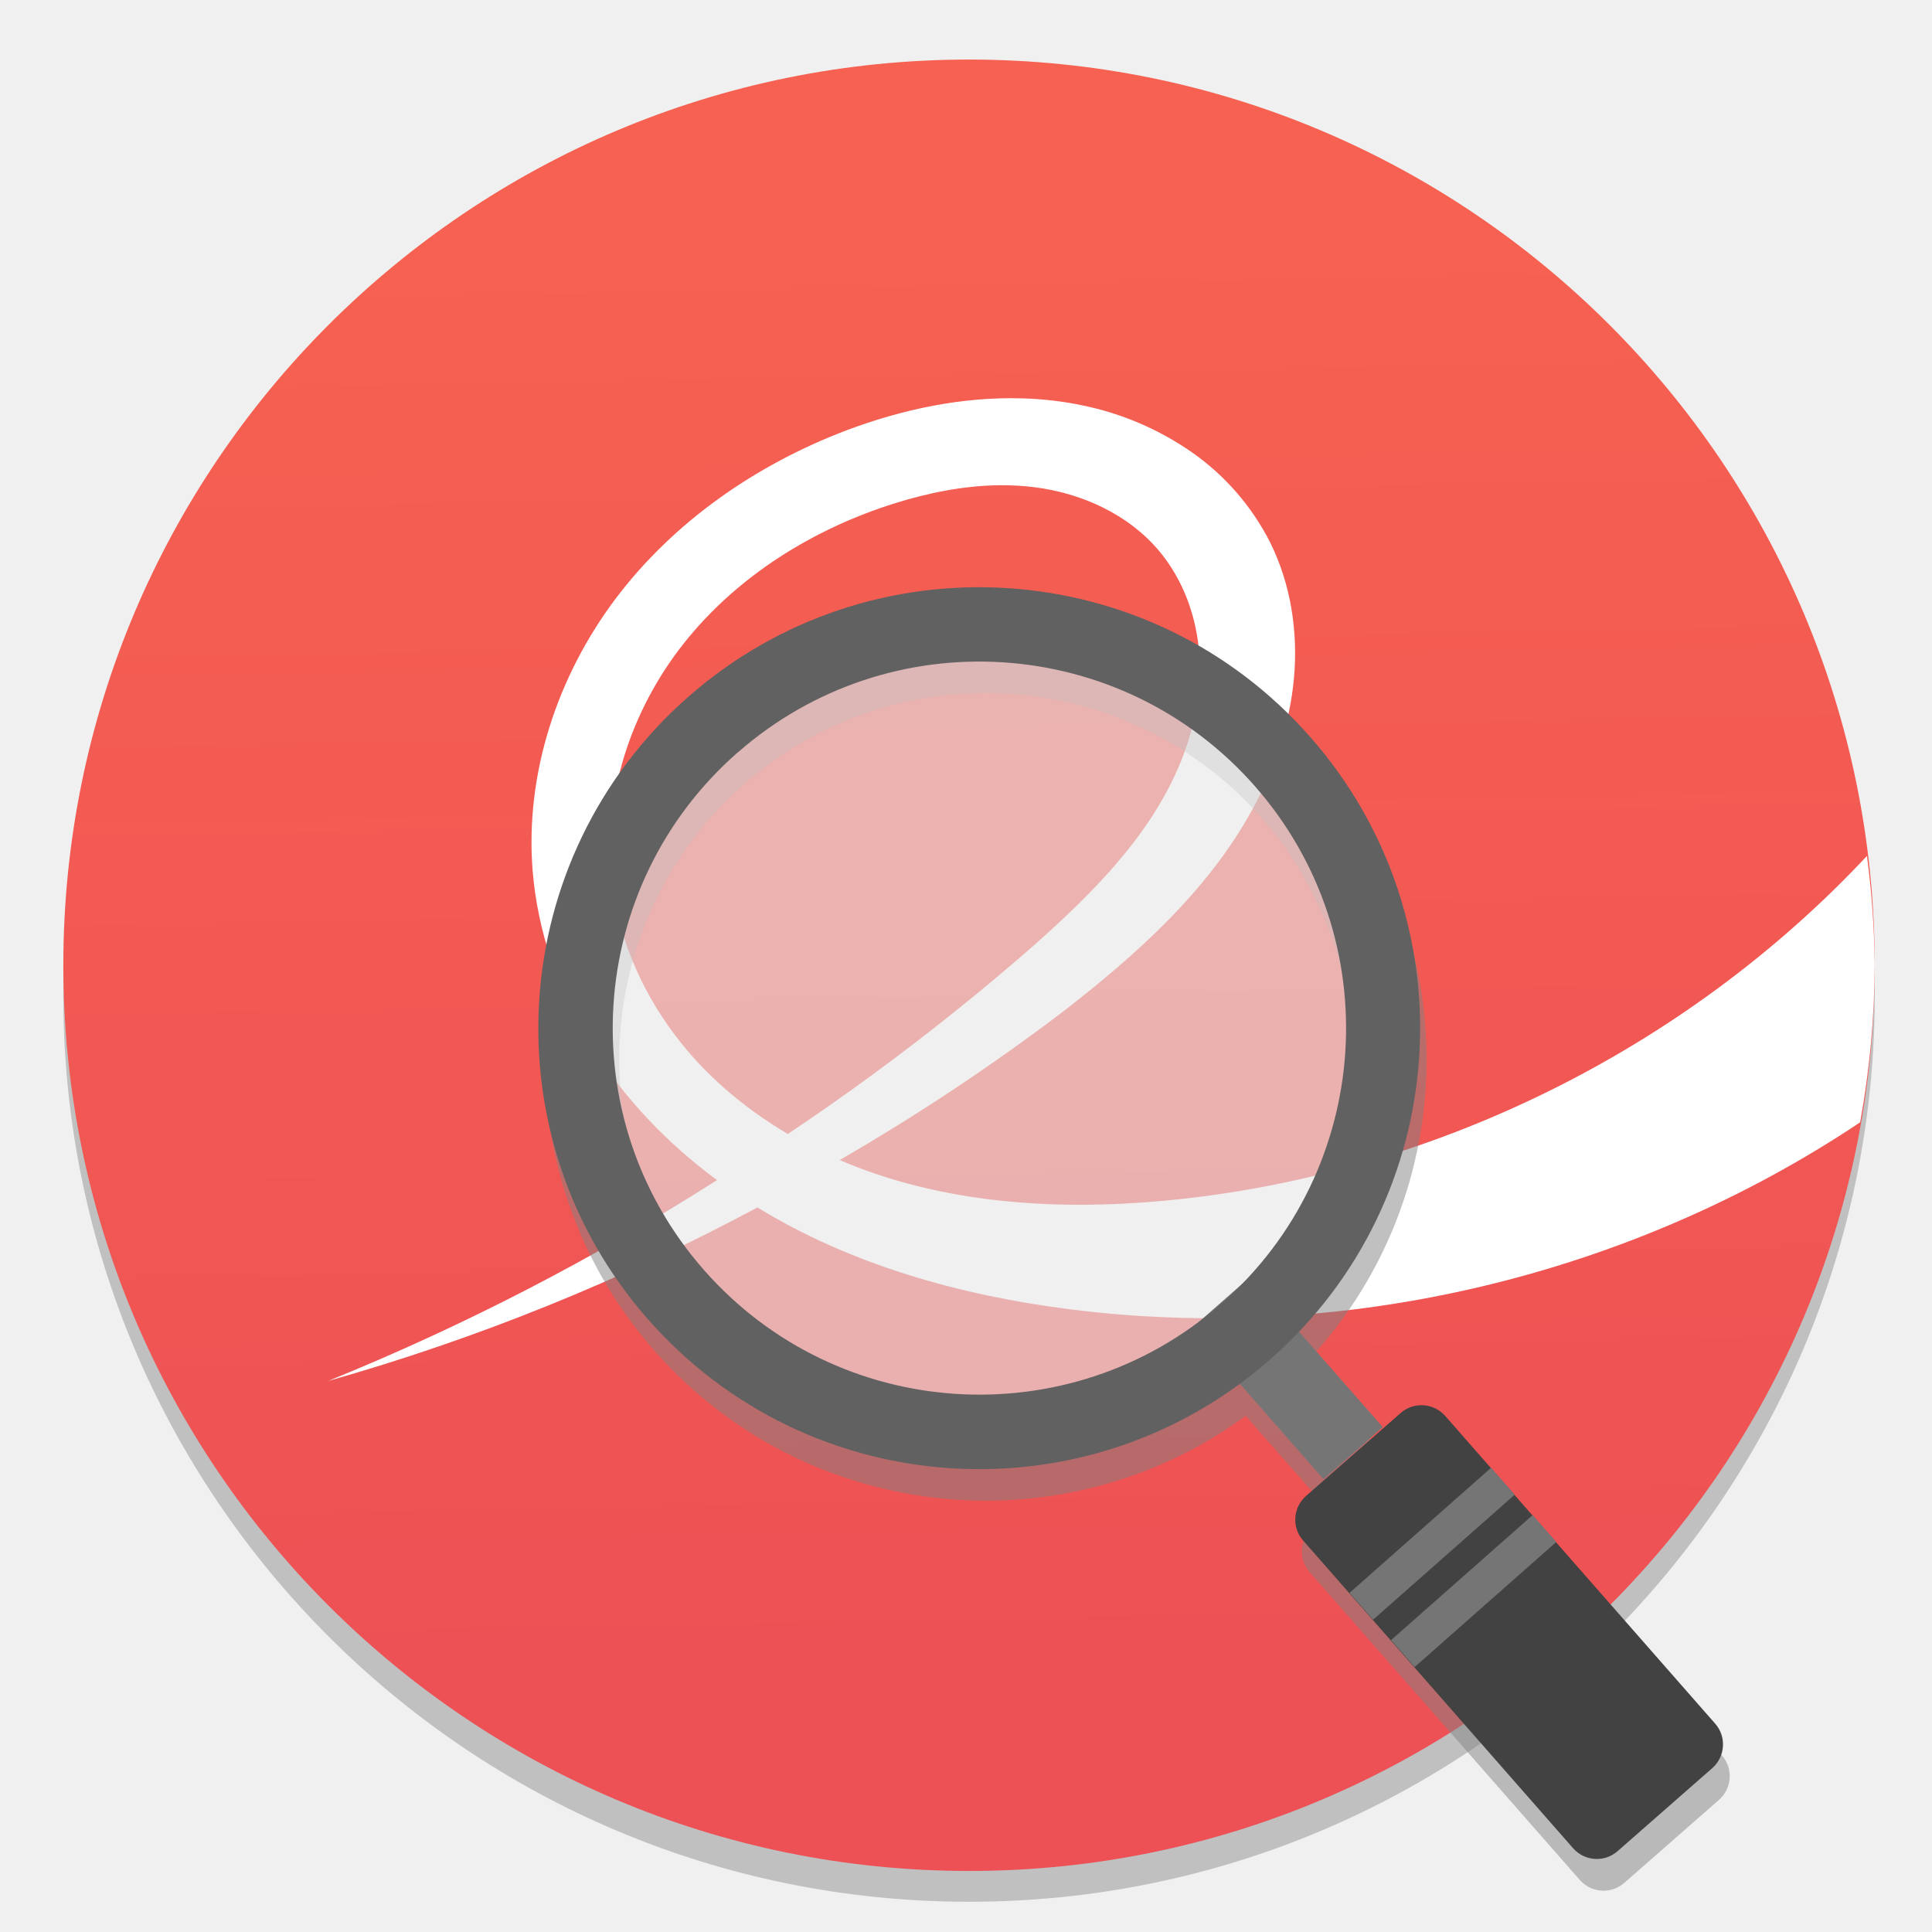
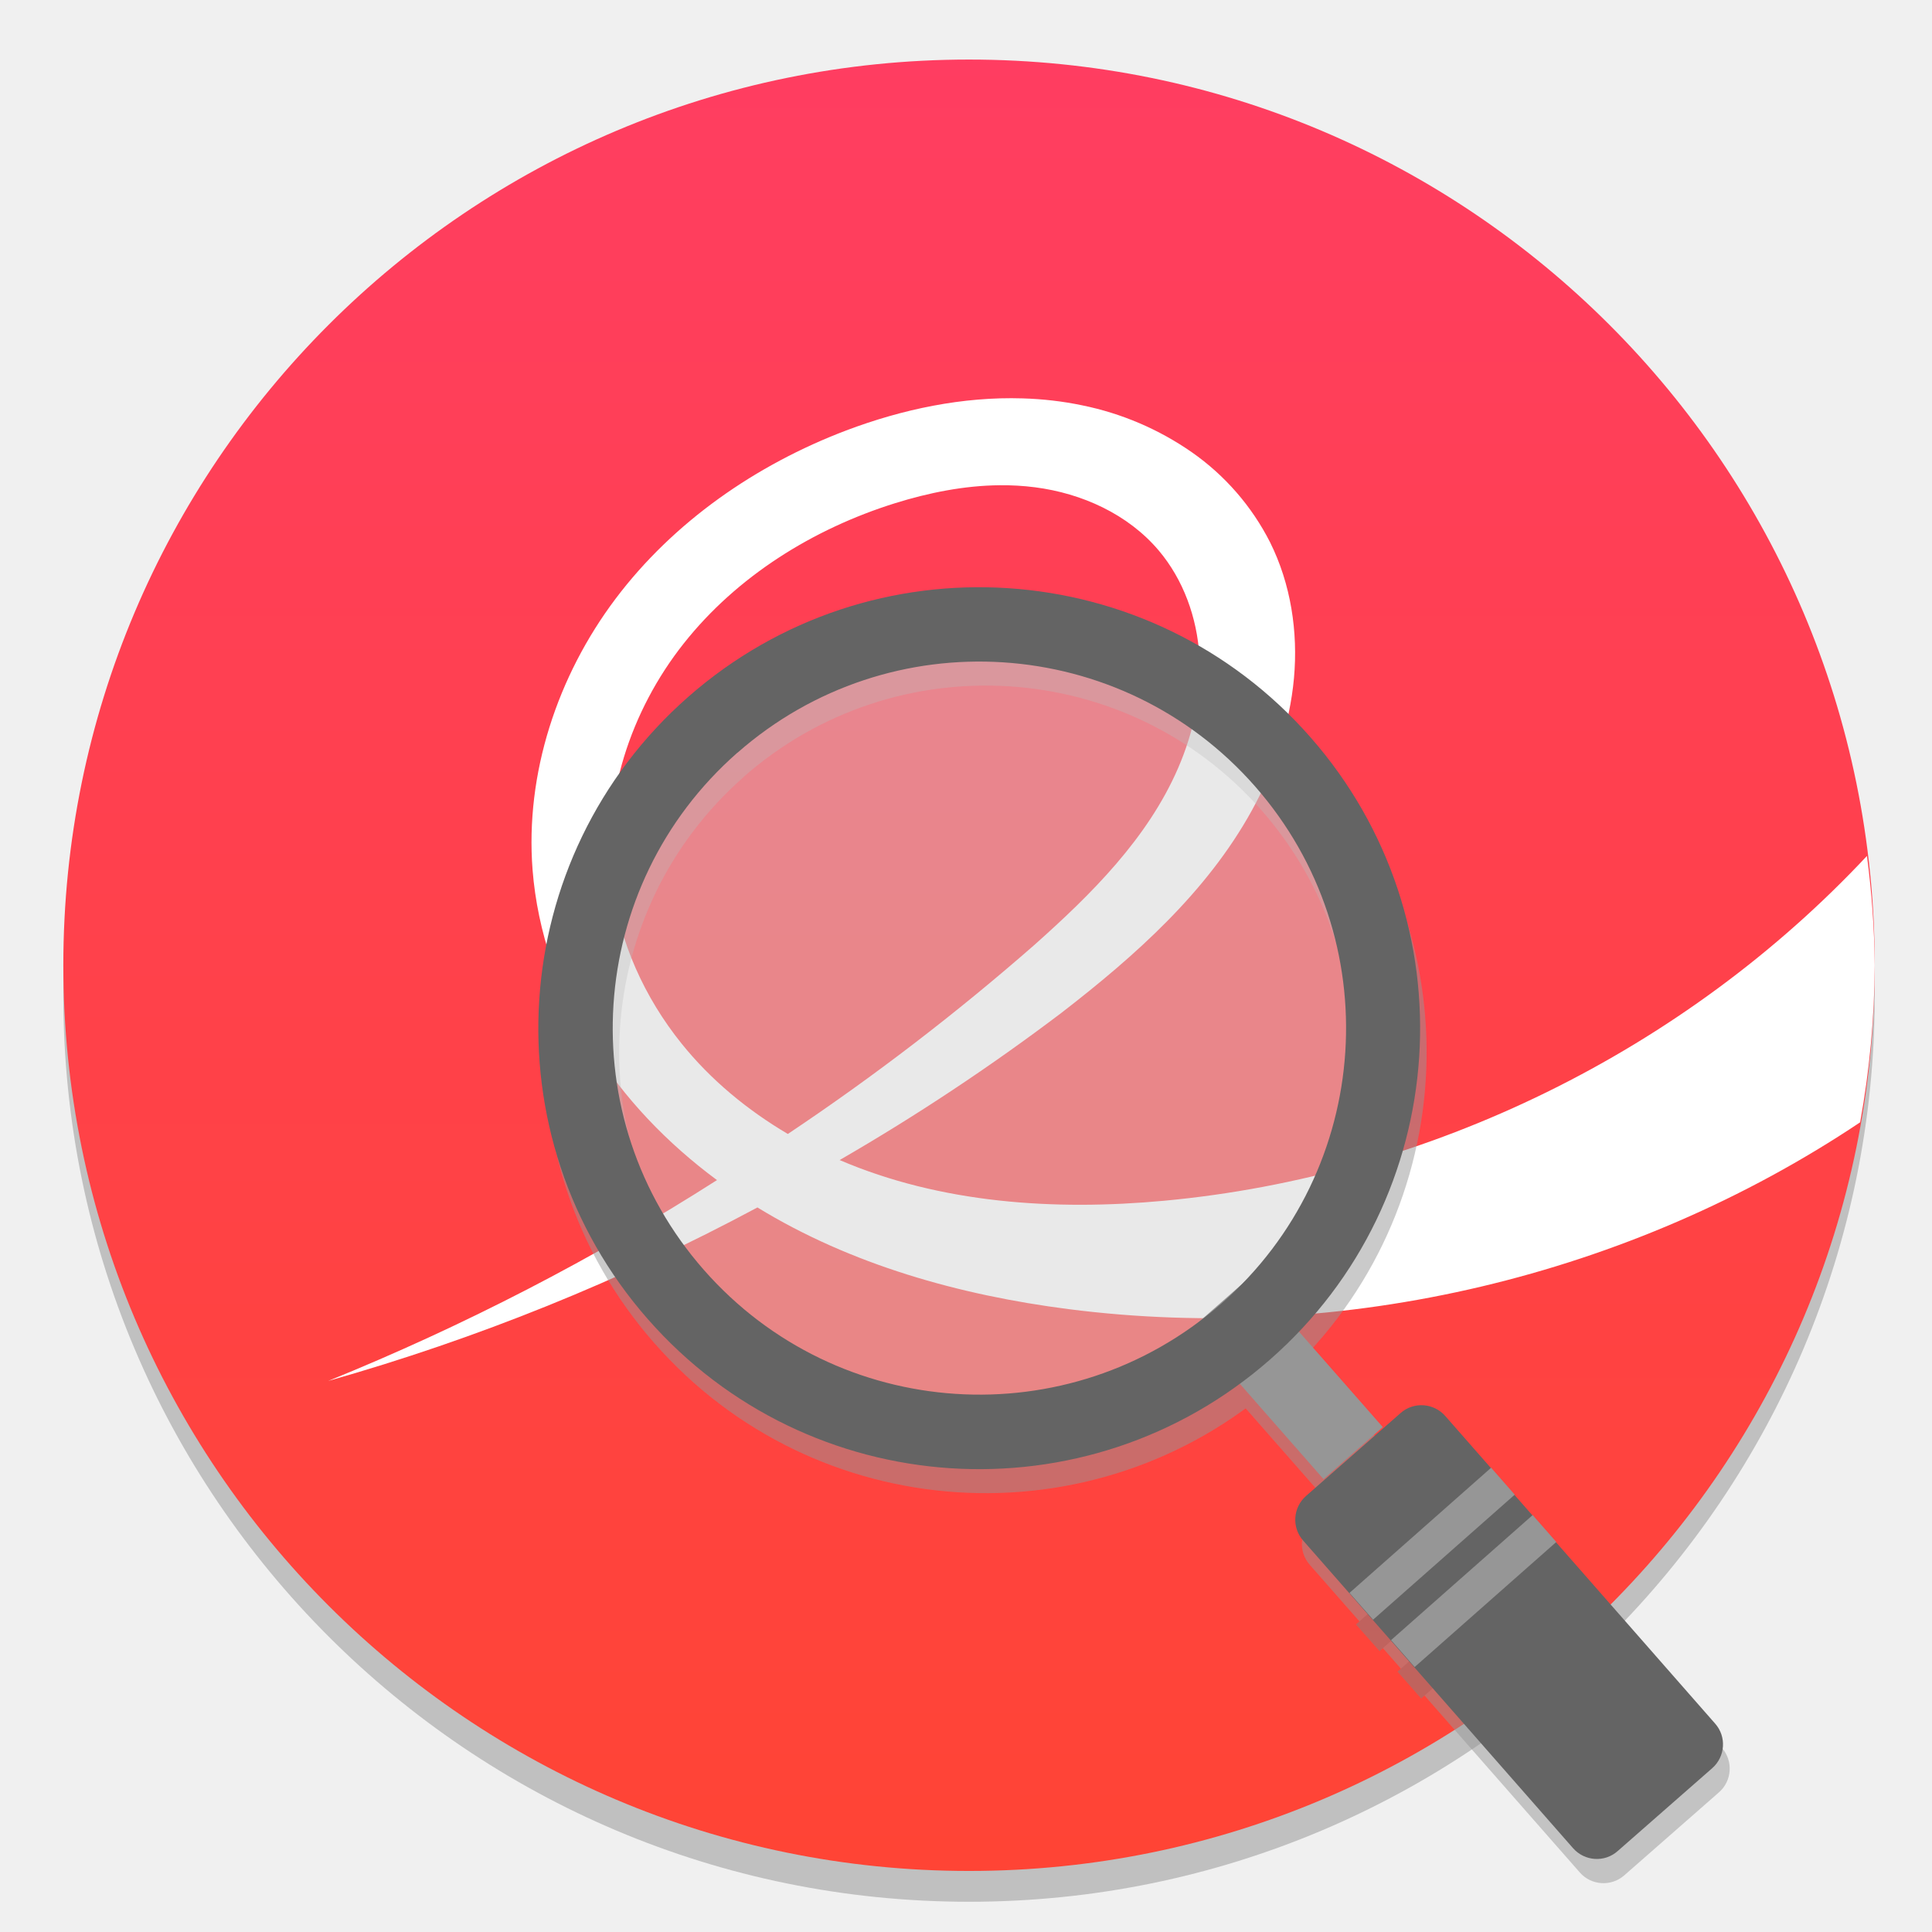
<svg xmlns="http://www.w3.org/2000/svg" width="64" height="64" version="1.1" viewBox="0 0 16.933 16.933">
  <defs>
-     <linearGradient id="a" x1="8.369" x2="8.618" y1="2.118" y2="15.36" gradientUnits="userSpaceOnUse">
-       <stop stop-color="#f66151" offset="0" />
-       <stop stop-color="#ed5055" offset="1" />
+     <linearGradient id="a-3" x1="-6.147" x2="-6.147" y1="-140.25" y2="-98.292" gradientTransform="matrix(.53033 0 0 .53033 11.536 71.99)" gradientUnits="userSpaceOnUse">
+       <stop stop-color="#ff3c69" offset="0" />
+       <stop stop-color="#ff462b" offset="1" />
    </linearGradient>
  </defs>
  <circle cx="8.493" cy="8.73" r="7.938" opacity=".2" stroke-width=".14" />
-   <circle cx="8.493" cy="8.46" r="7.938" fill="url(#a)" style="paint-order:normal" />
+   <circle cx="8.493" cy="8.46" r="7.938" fill="url(#a-3)" stroke-width=".14" />
  <path transform="scale(.26458)" d="m33.879 13.197c-1.982-0.063-3.984 0.358-5.848 1.062-2.988 1.135-5.721 3.026-7.643 5.58-1.923 2.556-2.994 5.787-2.746 8.975 0.163 2.066 0.869 4.078 1.959 5.84 1.072 1.734 2.512 3.226 4.15 4.438a79.403 79.403 0 0 1-12.881 6.654 71.134 71.134 0 0 0 14.221-5.748c3.093 1.895 6.697 2.906 10.309 3.369 9.103 1.164 18.591-1.091 26.219-6.189a30.001 30.001 0 0 0 0.484-5.203 30.001 30.001 0 0 0-0.258-3.621c-6.038 6.452-14.483 10.605-23.283 11.422-3.634 0.337-7.404 0.086-10.748-1.348a71.134 71.134 0 0 0 7.348-4.877c2.444-1.889 4.814-3.996 6.305-6.701 0.746-1.353 1.256-2.847 1.397-4.385 0.139-1.538-0.104-3.122-0.793-4.504a8.12 8.12 0 0 0-2.586-2.977 9.759 9.759 0 0 0-3.637-1.557c-0.65-0.136-1.308-0.21-1.969-0.23zm-0.764 2.877c0.391-0.004 0.783 0.018 1.172 0.068 1.555 0.2 3.08 0.893 4.094 2.09 0.821 0.97 1.272 2.228 1.35 3.496 0.08 1.268-0.198 2.544-0.703 3.711-1.009 2.332-2.87 4.178-4.768 5.867a79.403 79.403 0 0 1-8.162 6.258c-1.337-0.79-2.552-1.788-3.523-2.998-1.221-1.518-2.058-3.358-2.297-5.291-0.349-2.82 0.607-5.731 2.371-7.959 1.764-2.228 4.285-3.797 6.998-4.646 1.123-0.35 2.296-0.585 3.469-0.596z" color="#000000" fill="#fff" stroke-width="1.696" />
  <circle cx="-330.35" cy="-328.38" r="0" fill="#5e4aa6" stroke-width=".265" />
  <g transform="matrix(1.0562 -.21394 .21394 1.0562 -62.513 -292.34)" fill="#828282" opacity=".5">
    <path class="st0" d="m9.143 284.31c1.733 0 3.137 1.405 3.137 3.137 0 1.733-1.405 3.137-3.137 3.137s-3.137-1.405-3.137-3.137 1.405-3.137 3.137-3.137z" clip-rule="evenodd" fill-rule="evenodd" opacity=".5" stroke-width=".157" />
-     <rect class="st1" transform="rotate(-29.829)" x="-135.36" y="256.88" width=".641" height="1.629" stroke-width=".157" />
+     <rect class="st1" transform="rotate(-29.829)" x="-135.32" y="256.84" width=".641" height="1.629" fill="#969696" stroke-width=".157" />
    <g clip-rule="evenodd" fill-rule="evenodd" stroke-width=".157">
-       <path class="st2" d="m10.995 291.69 0.889-0.509c0.123-0.071 0.28-0.027 0.35 0.094l1.656 2.889c0.071 0.123 0.028 0.28-0.094 0.35l-0.889 0.509c-0.123 0.071-0.28 0.028-0.35-0.094l-1.656-2.889c-0.071-0.123-0.028-0.28 0.094-0.35z" />
+       <path class="st2" d="m11.007 291.63 0.889-0.509c0.123-0.071 0.28-0.027 0.35 0.094l1.656 2.889c0.071 0.123 0.028 0.28-0.094 0.35l-0.889 0.509c-0.123 0.071-0.28 0.028-0.35-0.094l-1.656-2.889c-0.071-0.123-0.028-0.28 0.094-0.35z" fill="#969696" />
      <path class="st3" d="m12.516 291.76 0.145 0.253-1.331 0.768-0.145-0.251zm0.255 0.445-1.331 0.768 0.145 0.253 1.331-0.768z" />
-       <path class="st4" d="m7.361 284.32c1.719-0.985 3.91-0.391 4.895 1.327 0.985 1.719 0.391 3.91-1.327 4.895-1.719 0.985-3.91 0.391-4.895-1.328-0.985-1.717-0.39-3.909 1.327-4.895zm0.302 0.525c-1.428 0.819-1.923 2.641-1.103 4.069 0.819 1.428 2.641 1.923 4.071 1.104 1.428-0.819 1.923-2.641 1.103-4.071-0.82-1.428-2.643-1.921-4.071-1.103z" />
+       <path class="st4" d="m7.373 284.26c1.719-0.985 3.91-0.391 4.895 1.327 0.985 1.719 0.391 3.91-1.327 4.895-1.719 0.985-3.91 0.391-4.895-1.328-0.985-1.717-0.39-3.909 1.327-4.895zm0.302 0.525c-1.428 0.819-1.923 2.641-1.103 4.069 0.819 1.428 2.641 1.923 4.071 1.104 1.428-0.819 1.923-2.641 1.103-4.071-0.82-1.428-2.643-1.921-4.071-1.103z" fill="#969696" />
    </g>
  </g>
-   <path class="st0" d="m7.913 5.718c1.83-0.371 3.614 0.812 3.985 2.642 0.371 1.83-0.812 3.614-2.642 3.985-1.83 0.371-3.614-0.812-3.985-2.642-0.371-1.83 0.812-3.614 2.642-3.985z" clip-rule="evenodd" fill="#fff" fill-rule="evenodd" opacity=".5" stroke-width=".169" />
-   <rect class="st1" transform="rotate(-41.279)" x=".165" y="15.639" width=".691" height="1.756" fill="#757575" stroke-width=".169" />
+   <path class="st0" d="m7.913 5.718c1.83-0.371 3.614 0.812 3.985 2.642 0.371 1.83-0.812 3.614-2.642 3.985-1.83 0.371-3.614-0.812-3.985-2.642-0.371-1.83 0.812-3.614 2.642-3.985z" clip-rule="evenodd" fill="#fff" fill-rule="evenodd" opacity=".3" stroke-width=".169" />
+   <rect class="st1" transform="rotate(-41.279)" x=".165" y="15.639" width=".691" height="1.756" fill="#969696" stroke-width=".169" />
  <g transform="matrix(1.0776 0 0 1.0776 .93406 -300.89)" clip-rule="evenodd" fill-rule="evenodd" stroke-width=".157">
-     <path class="st2" d="m9.755 291.39 0.77-0.675c0.106-0.094 0.269-0.082 0.362 0.023l2.196 2.503c0.094 0.106 0.083 0.268-0.023 0.362l-0.77 0.675c-0.106 0.094-0.268 0.083-0.362-0.023l-2.196-2.503c-0.094-0.106-0.083-0.268 0.023-0.362z" fill="#424242" />
-     <path class="st3" d="m11.261 291.16 0.192 0.219-1.152 1.017-0.192-0.218zm0.338 0.385-1.152 1.017 0.192 0.219 1.152-1.017z" fill="#757575" />
-     <path class="st4" d="m4.731 284.89c1.489-1.307 3.755-1.16 5.061 0.329 1.307 1.489 1.16 3.755-0.329 5.061-1.489 1.307-3.755 1.16-5.061-0.329-1.306-1.487-1.158-3.754 0.329-5.061zm0.4 0.454c-1.237 1.086-1.36 2.97-0.273 4.207 1.086 1.237 2.97 1.36 4.209 0.274 1.237-1.086 1.36-2.97 0.273-4.208-1.087-1.237-2.971-1.359-4.208-0.273z" fill="#616161" />
+     <path class="st2" d="m9.755 291.39 0.77-0.675c0.106-0.094 0.269-0.082 0.362 0.023l2.196 2.503c0.094 0.106 0.083 0.268-0.023 0.362l-0.77 0.675c-0.106 0.094-0.268 0.083-0.362-0.023l-2.196-2.503c-0.094-0.106-0.083-0.268 0.023-0.362z" fill="#646464" />
+     <path class="st3" d="m11.261 291.16 0.192 0.219-1.152 1.017-0.192-0.218zm0.338 0.385-1.152 1.017 0.192 0.219 1.152-1.017z" fill="#969696" />
+     <path class="st4" d="m4.731 284.89c1.489-1.307 3.755-1.16 5.061 0.329 1.307 1.489 1.16 3.755-0.329 5.061-1.489 1.307-3.755 1.16-5.061-0.329-1.306-1.487-1.158-3.754 0.329-5.061zm0.4 0.454c-1.237 1.086-1.36 2.97-0.273 4.207 1.086 1.237 2.97 1.36 4.209 0.274 1.237-1.086 1.36-2.97 0.273-4.208-1.087-1.237-2.971-1.359-4.208-0.273z" fill="#646464" />
  </g>
+   <circle cx="-301.68" cy="-344.3" r="0" fill="#5e4aa6" stroke-width=".265" />
</svg>
